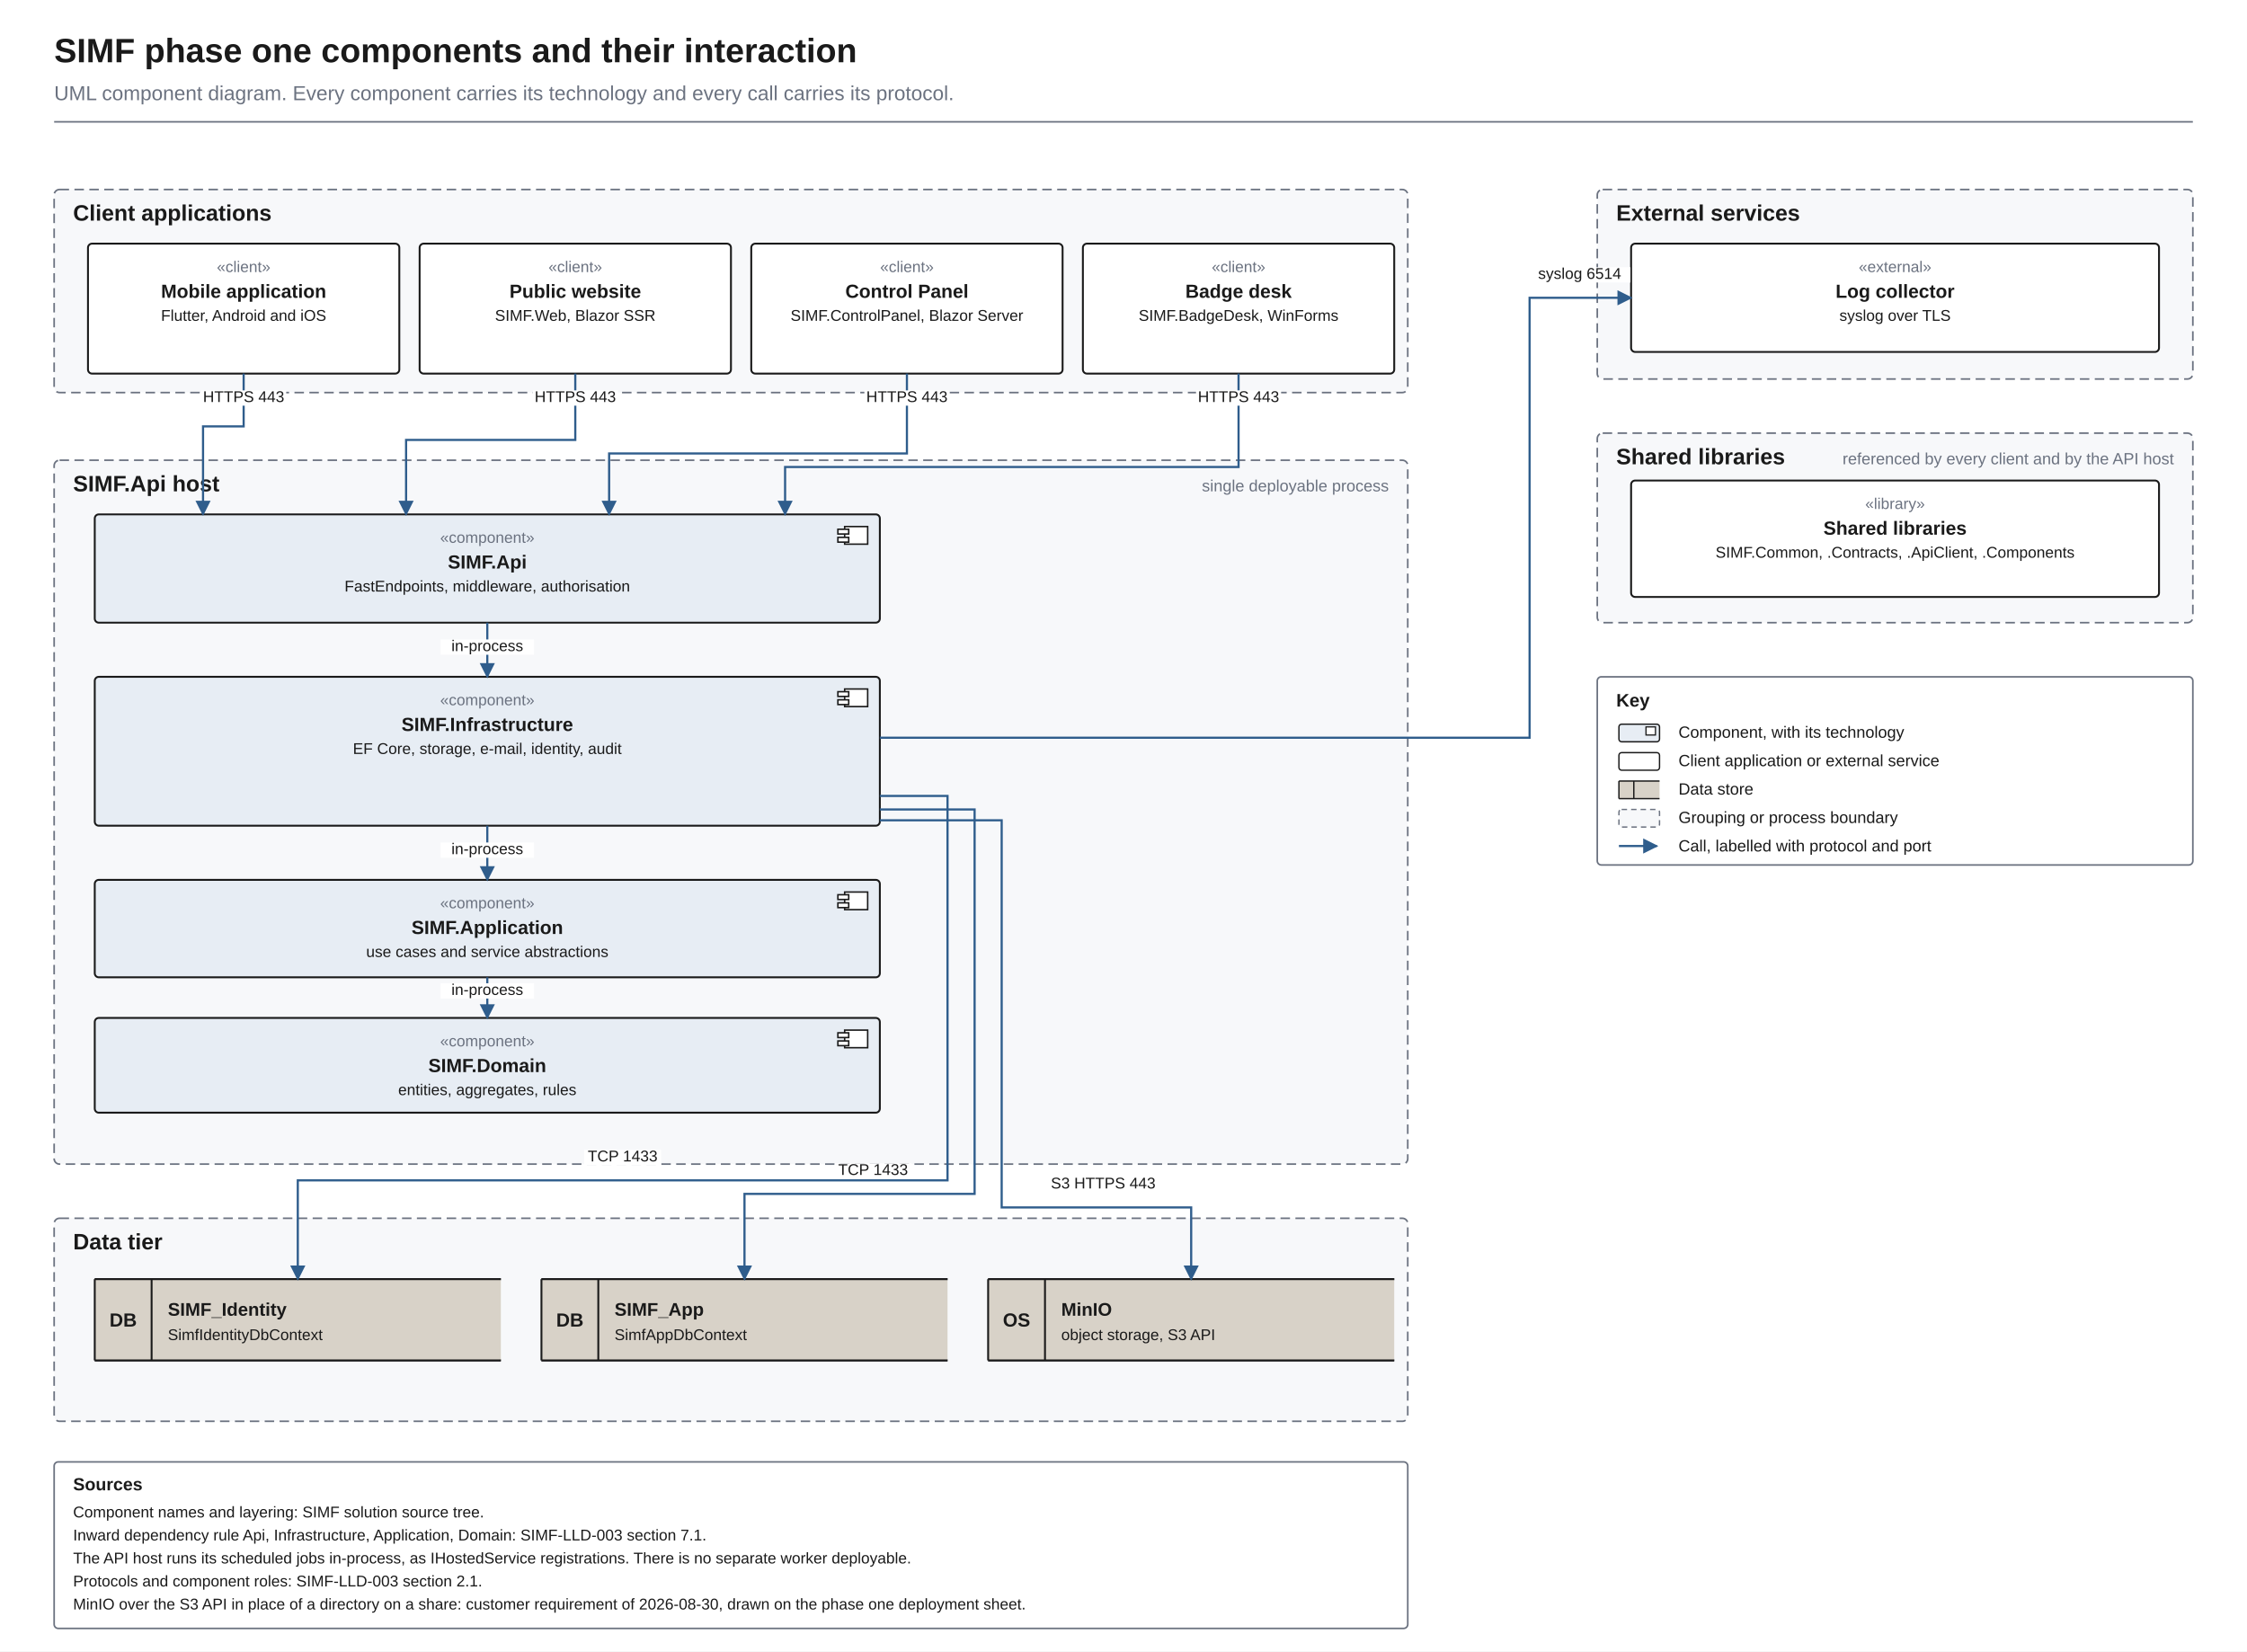
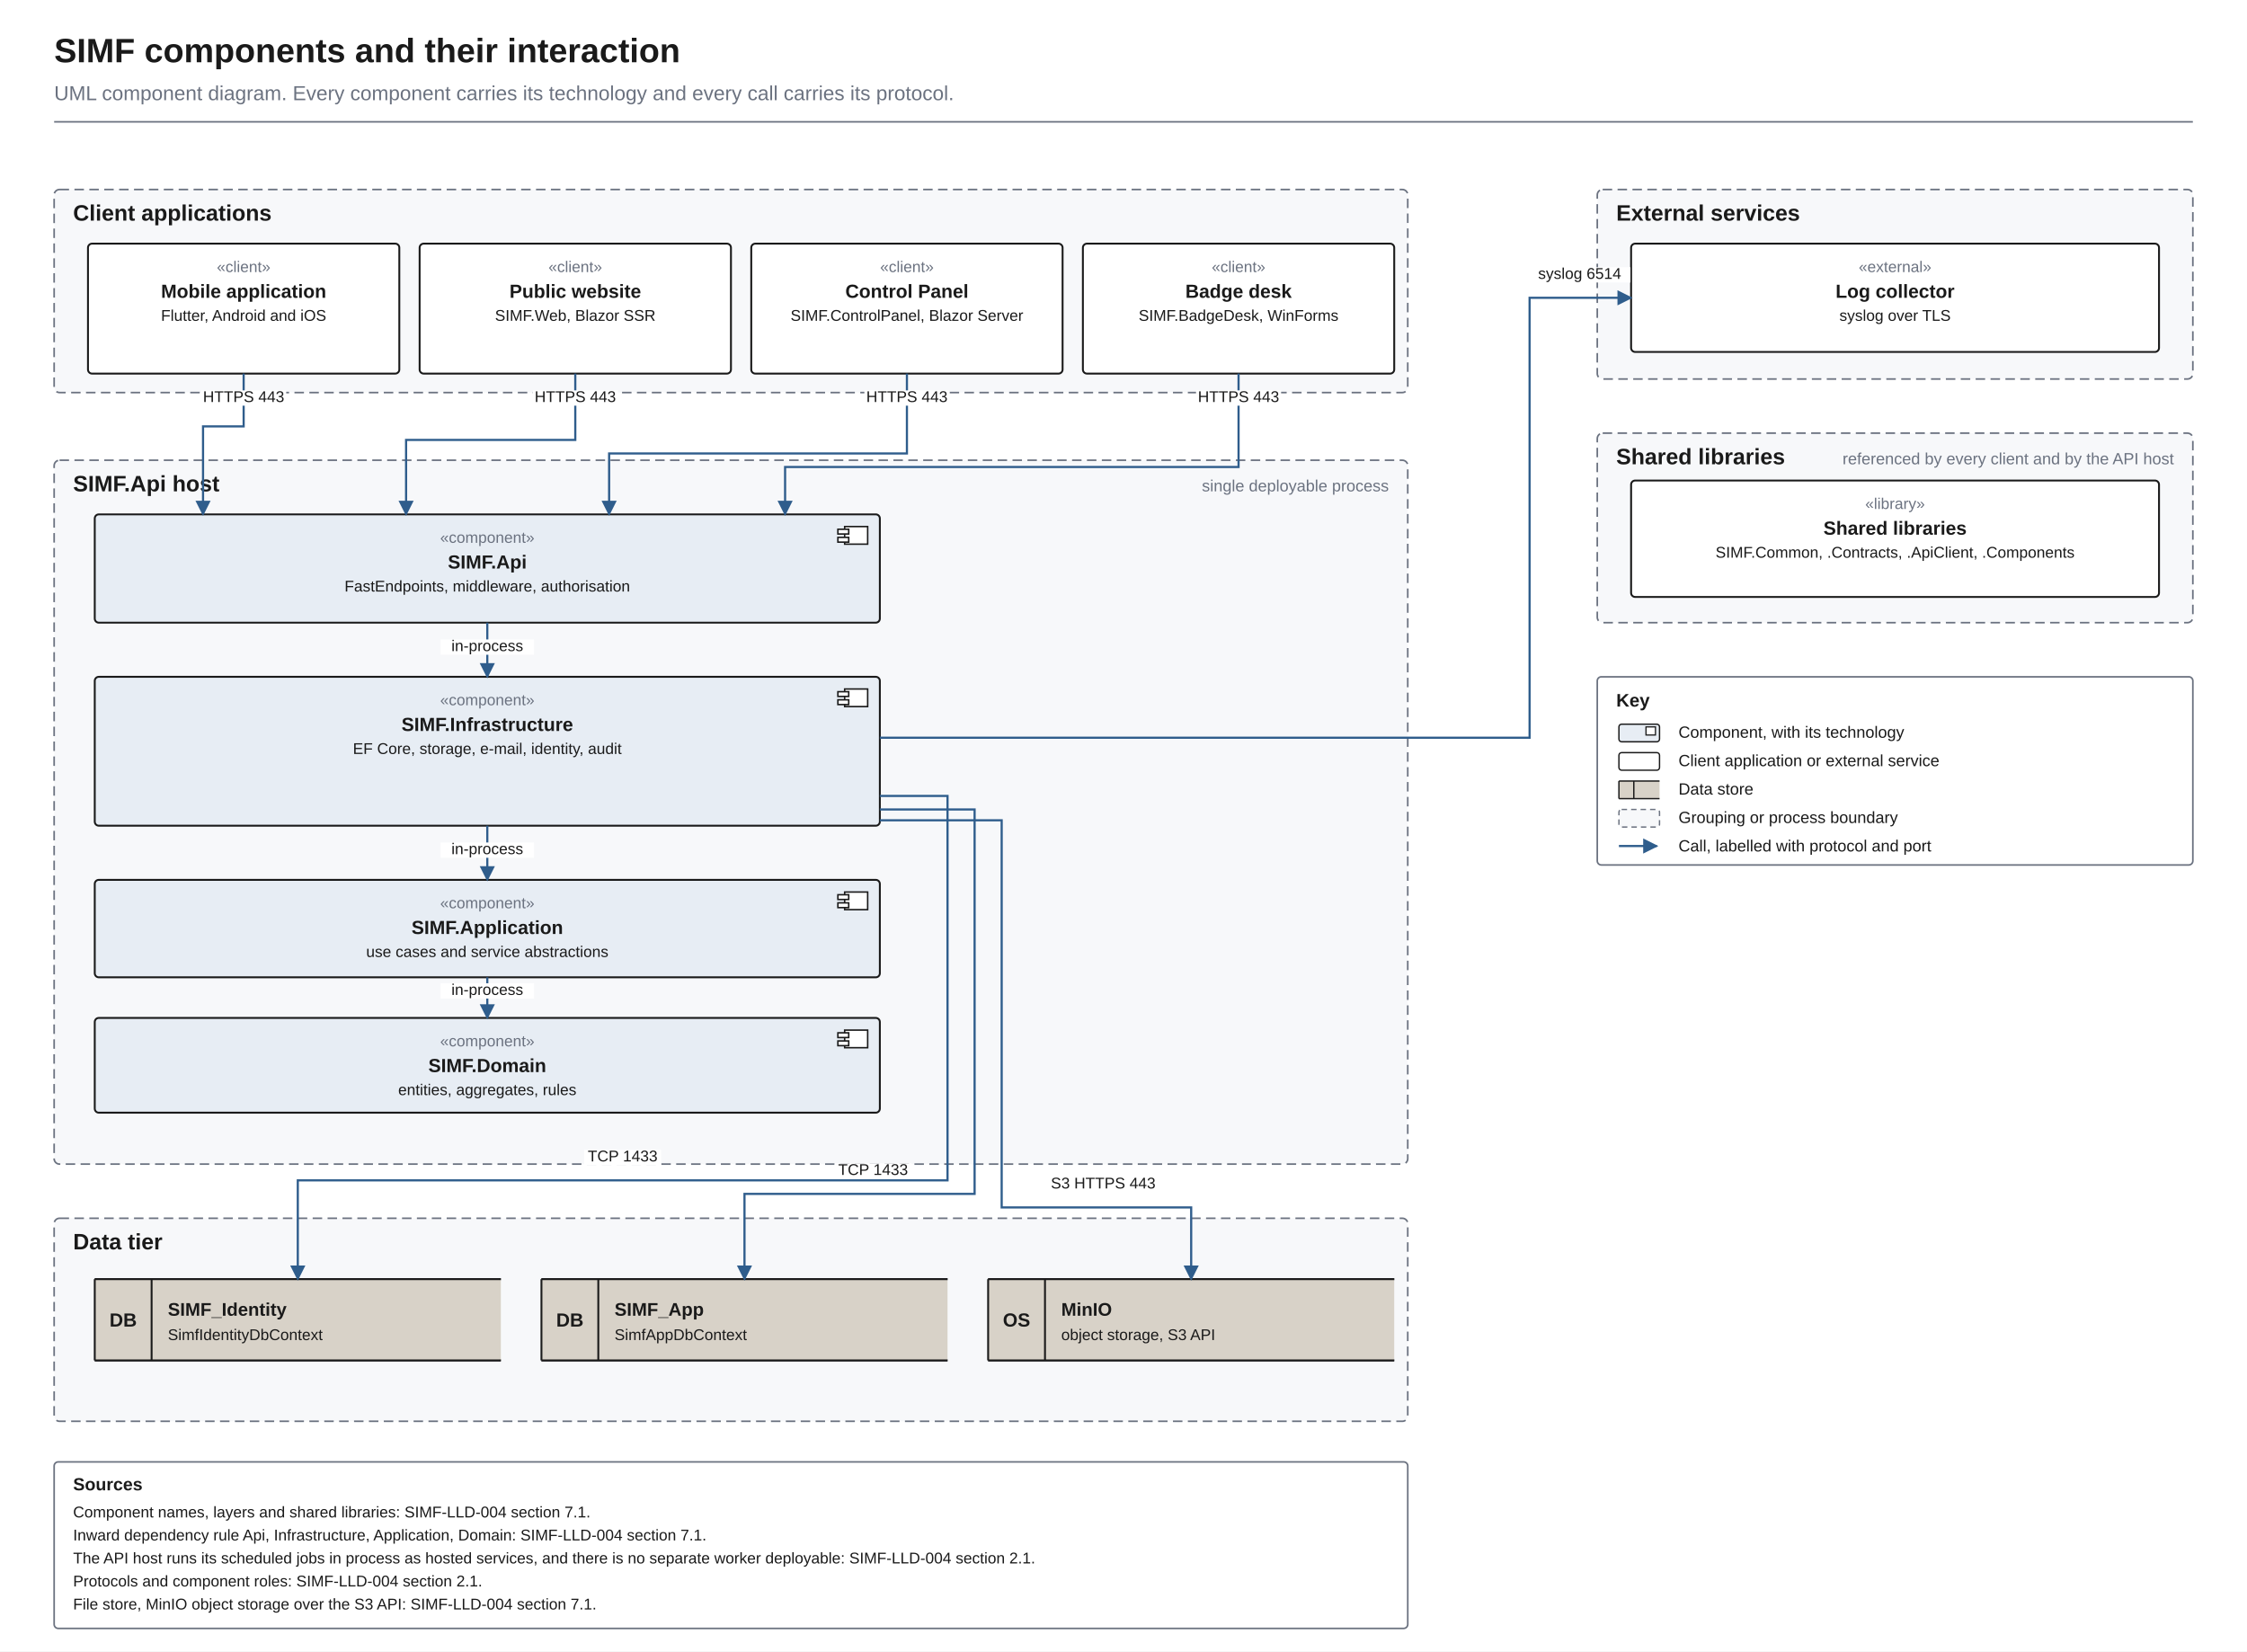
<svg xmlns="http://www.w3.org/2000/svg" width="1660" height="1220" viewBox="0 0 1660 1220">
  <defs>
    <marker id="ar" viewBox="0 0 10 10" refX="9" refY="5" markerWidth="7" markerHeight="7" orient="auto-start-reverse">
      <path d="M 0 0 L 10 5 L 0 10 z" fill="#2F5D8C" />
    </marker>
    <marker id="ai" viewBox="0 0 10 10" refX="9" refY="5" markerWidth="7" markerHeight="7" orient="auto-start-reverse">
      <path d="M 0 0 L 10 5 L 0 10 z" fill="#1A1A1A" />
    </marker>
    <pattern id="brick" width="20" height="10" patternUnits="userSpaceOnUse">
      <rect width="20" height="10" fill="#E3E6EA" />
      <path d="M0 0 H20 M0 5 H20 M10 0 V5 M0 5 V10 M20 5 V10" stroke="#9CA3AF" stroke-width="0.9" fill="none" />
    </pattern>
  </defs>
  <rect x="0" y="0" width="1660" height="1220" fill="#FFFFFF" />
-   <text x="40" y="46" font-family="Segoe UI, Calibri, Arial, sans-serif" font-size="25" fill="#1A1A1A" font-weight="600" text-anchor="start">SIMF phase one components and their interaction</text>
+   <text x="40" y="46" font-family="Segoe UI, Calibri, Arial, sans-serif" font-size="25" fill="#1A1A1A" font-weight="600" text-anchor="start">SIMF components and their interaction</text>
  <text x="40" y="74" font-family="Segoe UI, Calibri, Arial, sans-serif" font-size="15" fill="#6B7280" text-anchor="start">UML component diagram.  Every component carries its technology and every call carries its protocol.</text>
  <line x1="40" y1="90" x2="1620" y2="90" stroke="#6B7280" stroke-width="1.2" />
  <rect x="40" y="140" width="1000" height="150" rx="4" fill="#F7F8FA" stroke="#6B7280" stroke-width="1.2" stroke-dasharray="7 4" />
  <text x="54" y="163" font-family="Segoe UI, Calibri, Arial, sans-serif" font-size="16.5" fill="#1A1A1A" font-weight="700" text-anchor="start">Client applications</text>
  <rect x="65" y="180" width="230" height="96" rx="3" fill="#FFFFFF" stroke="#1A1A1A" stroke-width="1.4" />
  <text x="180.0" y="201" font-family="Segoe UI, Calibri, Arial, sans-serif" font-size="11.5" fill="#6B7280" text-anchor="middle">«client»</text>
  <text x="180.0" y="220" font-family="Segoe UI, Calibri, Arial, sans-serif" font-size="14" fill="#1A1A1A" font-weight="600" text-anchor="middle">Mobile application</text>
  <text x="180.0" y="237" font-family="Segoe UI, Calibri, Arial, sans-serif" font-size="11.5" fill="#1A1A1A" text-anchor="middle">Flutter, Android and iOS</text>
  <rect x="310" y="180" width="230" height="96" rx="3" fill="#FFFFFF" stroke="#1A1A1A" stroke-width="1.4" />
  <text x="425.0" y="201" font-family="Segoe UI, Calibri, Arial, sans-serif" font-size="11.5" fill="#6B7280" text-anchor="middle">«client»</text>
  <text x="425.0" y="220" font-family="Segoe UI, Calibri, Arial, sans-serif" font-size="14" fill="#1A1A1A" font-weight="600" text-anchor="middle">Public website</text>
  <text x="425.0" y="237" font-family="Segoe UI, Calibri, Arial, sans-serif" font-size="11.5" fill="#1A1A1A" text-anchor="middle">SIMF.Web, Blazor SSR</text>
  <rect x="555" y="180" width="230" height="96" rx="3" fill="#FFFFFF" stroke="#1A1A1A" stroke-width="1.4" />
  <text x="670.0" y="201" font-family="Segoe UI, Calibri, Arial, sans-serif" font-size="11.5" fill="#6B7280" text-anchor="middle">«client»</text>
  <text x="670.0" y="220" font-family="Segoe UI, Calibri, Arial, sans-serif" font-size="14" fill="#1A1A1A" font-weight="600" text-anchor="middle">Control Panel</text>
  <text x="670.0" y="237" font-family="Segoe UI, Calibri, Arial, sans-serif" font-size="11.5" fill="#1A1A1A" text-anchor="middle">SIMF.ControlPanel, Blazor Server</text>
  <rect x="800" y="180" width="230" height="96" rx="3" fill="#FFFFFF" stroke="#1A1A1A" stroke-width="1.4" />
  <text x="915.0" y="201" font-family="Segoe UI, Calibri, Arial, sans-serif" font-size="11.5" fill="#6B7280" text-anchor="middle">«client»</text>
  <text x="915.0" y="220" font-family="Segoe UI, Calibri, Arial, sans-serif" font-size="14" fill="#1A1A1A" font-weight="600" text-anchor="middle">Badge desk</text>
  <text x="915.0" y="237" font-family="Segoe UI, Calibri, Arial, sans-serif" font-size="11.5" fill="#1A1A1A" text-anchor="middle">SIMF.BadgeDesk, WinForms</text>
  <rect x="40" y="340" width="1000" height="520" rx="4" fill="#F7F8FA" stroke="#6B7280" stroke-width="1.2" stroke-dasharray="7 4" />
  <text x="54" y="363" font-family="Segoe UI, Calibri, Arial, sans-serif" font-size="16.5" fill="#1A1A1A" font-weight="700" text-anchor="start">SIMF.Api host</text>
  <text x="1026" y="363" font-family="Segoe UI, Calibri, Arial, sans-serif" font-size="12" fill="#6B7280" text-anchor="end">single deployable process</text>
  <rect x="70" y="380" width="580" height="80" rx="3" fill="#E7EDF4" stroke="#1A1A1A" stroke-width="1.4" />
  <rect x="624" y="389" width="17" height="13" fill="#FFFFFF" stroke="#1A1A1A" stroke-width="1.1" />
  <rect x="619" y="391" width="8" height="3.5" fill="#FFFFFF" stroke="#1A1A1A" stroke-width="1.1" />
  <rect x="619" y="397" width="8" height="3.5" fill="#FFFFFF" stroke="#1A1A1A" stroke-width="1.1" />
  <text x="360.0" y="401" font-family="Segoe UI, Calibri, Arial, sans-serif" font-size="11.5" fill="#6B7280" text-anchor="middle">«component»</text>
  <text x="360.0" y="420" font-family="Segoe UI, Calibri, Arial, sans-serif" font-size="14" fill="#1A1A1A" font-weight="600" text-anchor="middle">SIMF.Api</text>
  <text x="360.0" y="437" font-family="Segoe UI, Calibri, Arial, sans-serif" font-size="11.5" fill="#1A1A1A" text-anchor="middle">FastEndpoints, middleware, authorisation</text>
  <rect x="70" y="500" width="580" height="110" rx="3" fill="#E7EDF4" stroke="#1A1A1A" stroke-width="1.4" />
  <rect x="624" y="509" width="17" height="13" fill="#FFFFFF" stroke="#1A1A1A" stroke-width="1.1" />
  <rect x="619" y="511" width="8" height="3.5" fill="#FFFFFF" stroke="#1A1A1A" stroke-width="1.1" />
  <rect x="619" y="517" width="8" height="3.5" fill="#FFFFFF" stroke="#1A1A1A" stroke-width="1.1" />
  <text x="360.0" y="521" font-family="Segoe UI, Calibri, Arial, sans-serif" font-size="11.5" fill="#6B7280" text-anchor="middle">«component»</text>
  <text x="360.0" y="540" font-family="Segoe UI, Calibri, Arial, sans-serif" font-size="14" fill="#1A1A1A" font-weight="600" text-anchor="middle">SIMF.Infrastructure</text>
  <text x="360.0" y="557" font-family="Segoe UI, Calibri, Arial, sans-serif" font-size="11.5" fill="#1A1A1A" text-anchor="middle">EF Core, storage, e-mail, identity, audit</text>
  <rect x="70" y="650" width="580" height="72" rx="3" fill="#E7EDF4" stroke="#1A1A1A" stroke-width="1.4" />
  <rect x="624" y="659" width="17" height="13" fill="#FFFFFF" stroke="#1A1A1A" stroke-width="1.1" />
  <rect x="619" y="661" width="8" height="3.5" fill="#FFFFFF" stroke="#1A1A1A" stroke-width="1.1" />
  <rect x="619" y="667" width="8" height="3.5" fill="#FFFFFF" stroke="#1A1A1A" stroke-width="1.1" />
  <text x="360.0" y="671" font-family="Segoe UI, Calibri, Arial, sans-serif" font-size="11.5" fill="#6B7280" text-anchor="middle">«component»</text>
  <text x="360.0" y="690" font-family="Segoe UI, Calibri, Arial, sans-serif" font-size="14" fill="#1A1A1A" font-weight="600" text-anchor="middle">SIMF.Application</text>
  <text x="360.0" y="707" font-family="Segoe UI, Calibri, Arial, sans-serif" font-size="11.5" fill="#1A1A1A" text-anchor="middle">use cases and service abstractions</text>
  <rect x="70" y="752" width="580" height="70" rx="3" fill="#E7EDF4" stroke="#1A1A1A" stroke-width="1.4" />
  <rect x="624" y="761" width="17" height="13" fill="#FFFFFF" stroke="#1A1A1A" stroke-width="1.1" />
  <rect x="619" y="763" width="8" height="3.5" fill="#FFFFFF" stroke="#1A1A1A" stroke-width="1.1" />
  <rect x="619" y="769" width="8" height="3.5" fill="#FFFFFF" stroke="#1A1A1A" stroke-width="1.1" />
  <text x="360.0" y="773" font-family="Segoe UI, Calibri, Arial, sans-serif" font-size="11.5" fill="#6B7280" text-anchor="middle">«component»</text>
  <text x="360.0" y="792" font-family="Segoe UI, Calibri, Arial, sans-serif" font-size="14" fill="#1A1A1A" font-weight="600" text-anchor="middle">SIMF.Domain</text>
  <text x="360.0" y="809" font-family="Segoe UI, Calibri, Arial, sans-serif" font-size="11.5" fill="#1A1A1A" text-anchor="middle">entities, aggregates, rules</text>
  <rect x="1180" y="140" width="440" height="140" rx="4" fill="#F7F8FA" stroke="#6B7280" stroke-width="1.2" stroke-dasharray="7 4" />
  <text x="1194" y="163" font-family="Segoe UI, Calibri, Arial, sans-serif" font-size="16.5" fill="#1A1A1A" font-weight="700" text-anchor="start">External services</text>
  <rect x="1205" y="180" width="390" height="80" rx="3" fill="#FFFFFF" stroke="#1A1A1A" stroke-width="1.4" />
  <text x="1400.0" y="201" font-family="Segoe UI, Calibri, Arial, sans-serif" font-size="11.5" fill="#6B7280" text-anchor="middle">«external»</text>
  <text x="1400.0" y="220" font-family="Segoe UI, Calibri, Arial, sans-serif" font-size="14" fill="#1A1A1A" font-weight="600" text-anchor="middle">Log collector</text>
  <text x="1400.0" y="237" font-family="Segoe UI, Calibri, Arial, sans-serif" font-size="11.5" fill="#1A1A1A" text-anchor="middle">syslog over TLS</text>
  <rect x="1180" y="320" width="440" height="140" rx="4" fill="#F7F8FA" stroke="#6B7280" stroke-width="1.2" stroke-dasharray="7 4" />
  <text x="1194" y="343" font-family="Segoe UI, Calibri, Arial, sans-serif" font-size="16.5" fill="#1A1A1A" font-weight="700" text-anchor="start">Shared libraries</text>
  <text x="1606" y="343" font-family="Segoe UI, Calibri, Arial, sans-serif" font-size="12" fill="#6B7280" text-anchor="end">referenced by every client and by the API host</text>
  <rect x="1205" y="355" width="390" height="86" rx="3" fill="#FFFFFF" stroke="#1A1A1A" stroke-width="1.4" />
  <text x="1400.0" y="376" font-family="Segoe UI, Calibri, Arial, sans-serif" font-size="11.5" fill="#6B7280" text-anchor="middle">«library»</text>
  <text x="1400.0" y="395" font-family="Segoe UI, Calibri, Arial, sans-serif" font-size="14" fill="#1A1A1A" font-weight="600" text-anchor="middle">Shared libraries</text>
  <text x="1400.0" y="412" font-family="Segoe UI, Calibri, Arial, sans-serif" font-size="11.5" fill="#1A1A1A" text-anchor="middle">SIMF.Common, .Contracts, .ApiClient, .Components</text>
  <rect x="40" y="900" width="1000" height="150" rx="4" fill="#F7F8FA" stroke="#6B7280" stroke-width="1.2" stroke-dasharray="7 4" />
  <text x="54" y="923" font-family="Segoe UI, Calibri, Arial, sans-serif" font-size="16.5" fill="#1A1A1A" font-weight="700" text-anchor="start">Data tier</text>
  <path d="M 70 945 H 370 M 70 1005 H 370" stroke="#1A1A1A" stroke-width="1.4" fill="none" />
  <rect x="70" y="945" width="300" height="60" fill="#D8D2C8" stroke="none" />
  <path d="M 70 945 H 370 M 70 1005 H 370 M 70 945 V 1005 M 112 945 V 1005" stroke="#1A1A1A" stroke-width="1.4" fill="none" />
  <text x="91" y="980.0" font-family="Segoe UI, Calibri, Arial, sans-serif" font-size="14" fill="#1A1A1A" font-weight="600" text-anchor="middle">DB</text>
  <text x="124" y="972.0" font-family="Segoe UI, Calibri, Arial, sans-serif" font-size="13.5" fill="#1A1A1A" font-weight="600" text-anchor="start">SIMF_Identity</text>
  <text x="124" y="990.0" font-family="Segoe UI, Calibri, Arial, sans-serif" font-size="11.5" fill="#1A1A1A" text-anchor="start">SimfIdentityDbContext</text>
  <path d="M 400 945 H 700 M 400 1005 H 700" stroke="#1A1A1A" stroke-width="1.4" fill="none" />
  <rect x="400" y="945" width="300" height="60" fill="#D8D2C8" stroke="none" />
  <path d="M 400 945 H 700 M 400 1005 H 700 M 400 945 V 1005 M 442 945 V 1005" stroke="#1A1A1A" stroke-width="1.4" fill="none" />
  <text x="421" y="980.0" font-family="Segoe UI, Calibri, Arial, sans-serif" font-size="14" fill="#1A1A1A" font-weight="600" text-anchor="middle">DB</text>
  <text x="454" y="972.0" font-family="Segoe UI, Calibri, Arial, sans-serif" font-size="13.5" fill="#1A1A1A" font-weight="600" text-anchor="start">SIMF_App</text>
  <text x="454" y="990.0" font-family="Segoe UI, Calibri, Arial, sans-serif" font-size="11.5" fill="#1A1A1A" text-anchor="start">SimfAppDbContext</text>
  <path d="M 730 945 H 1030 M 730 1005 H 1030" stroke="#1A1A1A" stroke-width="1.4" fill="none" />
  <rect x="730" y="945" width="300" height="60" fill="#D8D2C8" stroke="none" />
  <path d="M 730 945 H 1030 M 730 1005 H 1030 M 730 945 V 1005 M 772 945 V 1005" stroke="#1A1A1A" stroke-width="1.4" fill="none" />
  <text x="751" y="980.0" font-family="Segoe UI, Calibri, Arial, sans-serif" font-size="14" fill="#1A1A1A" font-weight="600" text-anchor="middle">OS</text>
  <text x="784" y="972.0" font-family="Segoe UI, Calibri, Arial, sans-serif" font-size="13.5" fill="#1A1A1A" font-weight="600" text-anchor="start">MinIO</text>
  <text x="784" y="990.0" font-family="Segoe UI, Calibri, Arial, sans-serif" font-size="11.5" fill="#1A1A1A" text-anchor="start">object storage, S3 API</text>
  <path d="M 180 276 L 180 315 L 150 315 L 150 380" fill="none" stroke="#2F5D8C" stroke-width="1.6" marker-end="url(#ar)" />
  <rect x="148.572" y="288.4" width="62.855" height="11.3" fill="#FFFFFF" stroke="none" />
  <text x="180" y="297" font-family="Segoe UI, Calibri, Arial, sans-serif" font-size="11.5" fill="#1A1A1A" text-anchor="middle">HTTPS 443</text>
  <path d="M 425 276 L 425 325 L 300 325 L 300 380" fill="none" stroke="#2F5D8C" stroke-width="1.6" marker-end="url(#ar)" />
  <rect x="393.572" y="288.4" width="62.855" height="11.3" fill="#FFFFFF" stroke="none" />
  <text x="425" y="297" font-family="Segoe UI, Calibri, Arial, sans-serif" font-size="11.5" fill="#1A1A1A" text-anchor="middle">HTTPS 443</text>
  <path d="M 670 276 L 670 335 L 450 335 L 450 380" fill="none" stroke="#2F5D8C" stroke-width="1.6" marker-end="url(#ar)" />
  <rect x="638.572" y="288.4" width="62.855" height="11.3" fill="#FFFFFF" stroke="none" />
  <text x="670" y="297" font-family="Segoe UI, Calibri, Arial, sans-serif" font-size="11.5" fill="#1A1A1A" text-anchor="middle">HTTPS 443</text>
  <path d="M 915 276 L 915 345 L 580 345 L 580 380" fill="none" stroke="#2F5D8C" stroke-width="1.6" marker-end="url(#ar)" />
  <rect x="883.572" y="288.4" width="62.855" height="11.3" fill="#FFFFFF" stroke="none" />
  <text x="915" y="297" font-family="Segoe UI, Calibri, Arial, sans-serif" font-size="11.5" fill="#1A1A1A" text-anchor="middle">HTTPS 443</text>
  <path d="M 360 460 L 360 500" fill="none" stroke="#2F5D8C" stroke-width="1.6" marker-end="url(#ar)" />
  <rect x="325.525" y="472.4" width="68.95" height="11.3" fill="#FFFFFF" stroke="none" />
  <text x="360" y="481" font-family="Segoe UI, Calibri, Arial, sans-serif" font-size="11.5" fill="#1A1A1A" text-anchor="middle">in-process</text>
  <path d="M 360 610 L 360 650" fill="none" stroke="#2F5D8C" stroke-width="1.6" marker-end="url(#ar)" />
  <rect x="325.525" y="622.4" width="68.95" height="11.3" fill="#FFFFFF" stroke="none" />
  <text x="360" y="631" font-family="Segoe UI, Calibri, Arial, sans-serif" font-size="11.5" fill="#1A1A1A" text-anchor="middle">in-process</text>
  <path d="M 360 722 L 360 752" fill="none" stroke="#2F5D8C" stroke-width="1.6" marker-end="url(#ar)" />
  <rect x="325.525" y="726.4" width="68.95" height="11.3" fill="#FFFFFF" stroke="none" />
  <text x="360" y="735" font-family="Segoe UI, Calibri, Arial, sans-serif" font-size="11.5" fill="#1A1A1A" text-anchor="middle">in-process</text>
  <path d="M 650 545 L 1130 545 L 1130 220 L 1205 220" fill="none" stroke="#2F5D8C" stroke-width="1.6" marker-end="url(#ar)" />
  <rect x="1129.477" y="197.4" width="75.045" height="11.3" fill="#FFFFFF" stroke="none" />
  <text x="1167" y="206" font-family="Segoe UI, Calibri, Arial, sans-serif" font-size="11.5" fill="#1A1A1A" text-anchor="middle">syslog 6514</text>
  <path d="M 650 588 L 700 588 L 700 872 L 220 872 L 220 945" fill="none" stroke="#2F5D8C" stroke-width="1.6" marker-end="url(#ar)" />
  <rect x="431.62" y="849.4" width="56.76" height="11.3" fill="#FFFFFF" stroke="none" />
  <text x="460" y="858" font-family="Segoe UI, Calibri, Arial, sans-serif" font-size="11.5" fill="#1A1A1A" text-anchor="middle">TCP 1433</text>
  <path d="M 650 598 L 720 598 L 720 882 L 550 882 L 550 945" fill="none" stroke="#2F5D8C" stroke-width="1.6" marker-end="url(#ar)" />
  <rect x="616.62" y="859.4" width="56.76" height="11.3" fill="#FFFFFF" stroke="none" />
  <text x="645" y="868" font-family="Segoe UI, Calibri, Arial, sans-serif" font-size="11.5" fill="#1A1A1A" text-anchor="middle">TCP 1433</text>
  <path d="M 650 606 L 740 606 L 740 892 L 880 892 L 880 945" fill="none" stroke="#2F5D8C" stroke-width="1.6" marker-end="url(#ar)" />
  <rect x="774.43" y="869.4" width="81.14" height="11.3" fill="#FFFFFF" stroke="none" />
  <text x="815" y="878" font-family="Segoe UI, Calibri, Arial, sans-serif" font-size="11.5" fill="#1A1A1A" text-anchor="middle">S3 HTTPS 443</text>
  <rect x="1180" y="500" width="440" height="139" rx="3" fill="#FFFFFF" stroke="#6B7280" stroke-width="1.2" />
  <text x="1194" y="522" font-family="Segoe UI, Calibri, Arial, sans-serif" font-size="13.5" fill="#1A1A1A" font-weight="600" text-anchor="start">Key</text>
  <rect x="1196" y="535" width="30" height="13" rx="2" fill="#E7EDF4" stroke="#1A1A1A" stroke-width="1" />
  <rect x="1216" y="537" width="7" height="6" fill="#FFFFFF" stroke="#1A1A1A" stroke-width="0.9" />
  <text x="1240" y="545" font-family="Segoe UI, Calibri, Arial, sans-serif" font-size="12" fill="#1A1A1A" text-anchor="start">Component, with its technology</text>
  <rect x="1196" y="556" width="30" height="13" rx="2" fill="#FFFFFF" stroke="#1A1A1A" stroke-width="1" />
  <text x="1240" y="566" font-family="Segoe UI, Calibri, Arial, sans-serif" font-size="12" fill="#1A1A1A" text-anchor="start">Client application or external service</text>
  <rect x="1196" y="577" width="30" height="13" fill="#D8D2C8" stroke="none" />
  <path d="M 1196 577 H 1226 M 1196 590 H 1226 M 1196 577 V 590 M 1207 577 V 590" stroke="#1A1A1A" stroke-width="1" fill="none" />
  <text x="1240" y="587" font-family="Segoe UI, Calibri, Arial, sans-serif" font-size="12" fill="#1A1A1A" text-anchor="start">Data store</text>
  <rect x="1196" y="598" width="30" height="13" rx="2" fill="#F7F8FA" stroke="#6B7280" stroke-width="1" stroke-dasharray="4 3" />
  <text x="1240" y="608" font-family="Segoe UI, Calibri, Arial, sans-serif" font-size="12" fill="#1A1A1A" text-anchor="start">Grouping or process boundary</text>
  <path d="M 1196 625 H 1224" stroke="#2F5D8C" stroke-width="1.6" marker-end="url(#ar)" />
  <text x="1240" y="629" font-family="Segoe UI, Calibri, Arial, sans-serif" font-size="12" fill="#1A1A1A" text-anchor="start">Call, labelled with protocol and port</text>
  <rect x="40" y="1080" width="1000" height="123" rx="3" fill="#FFFFFF" stroke="#6B7280" stroke-width="1.2" />
  <text x="54" y="1101" font-family="Segoe UI, Calibri, Arial, sans-serif" font-size="13" fill="#1A1A1A" font-weight="600" text-anchor="start">Sources</text>
-   <text x="54" y="1121" font-family="Segoe UI, Calibri, Arial, sans-serif" font-size="11.5" fill="#1A1A1A" text-anchor="start">Component names and layering: SIMF solution source tree.</text>
-   <text x="54" y="1138" font-family="Segoe UI, Calibri, Arial, sans-serif" font-size="11.5" fill="#1A1A1A" text-anchor="start">Inward dependency rule Api, Infrastructure, Application, Domain: SIMF-LLD-003 section 7.1.</text>
-   <text x="54" y="1155" font-family="Segoe UI, Calibri, Arial, sans-serif" font-size="11.5" fill="#1A1A1A" text-anchor="start">The API host runs its scheduled jobs in-process, as IHostedService registrations. There is no separate worker deployable.</text>
-   <text x="54" y="1172" font-family="Segoe UI, Calibri, Arial, sans-serif" font-size="11.5" fill="#1A1A1A" text-anchor="start">Protocols and component roles: SIMF-LLD-003 section 2.1.</text>
-   <text x="54" y="1189" font-family="Segoe UI, Calibri, Arial, sans-serif" font-size="11.5" fill="#1A1A1A" text-anchor="start">MinIO over the S3 API in place of a directory on a share: customer requirement of 2026-08-30, drawn on the phase one deployment sheet.</text>
+   <text x="54" y="1121" font-family="Segoe UI, Calibri, Arial, sans-serif" font-size="11.5" fill="#1A1A1A" text-anchor="start">Component names, layers and shared libraries: SIMF-LLD-004 section 7.1.</text>
+   <text x="54" y="1138" font-family="Segoe UI, Calibri, Arial, sans-serif" font-size="11.5" fill="#1A1A1A" text-anchor="start">Inward dependency rule Api, Infrastructure, Application, Domain: SIMF-LLD-004 section 7.1.</text>
+   <text x="54" y="1155" font-family="Segoe UI, Calibri, Arial, sans-serif" font-size="11.5" fill="#1A1A1A" text-anchor="start">The API host runs its scheduled jobs in process as hosted services, and there is no separate worker deployable: SIMF-LLD-004 section 2.1.</text>
+   <text x="54" y="1172" font-family="Segoe UI, Calibri, Arial, sans-serif" font-size="11.5" fill="#1A1A1A" text-anchor="start">Protocols and component roles: SIMF-LLD-004 section 2.1.</text>
+   <text x="54" y="1189" font-family="Segoe UI, Calibri, Arial, sans-serif" font-size="11.5" fill="#1A1A1A" text-anchor="start">File store, MinIO object storage over the S3 API: SIMF-LLD-004 section 7.1.</text>
</svg>
